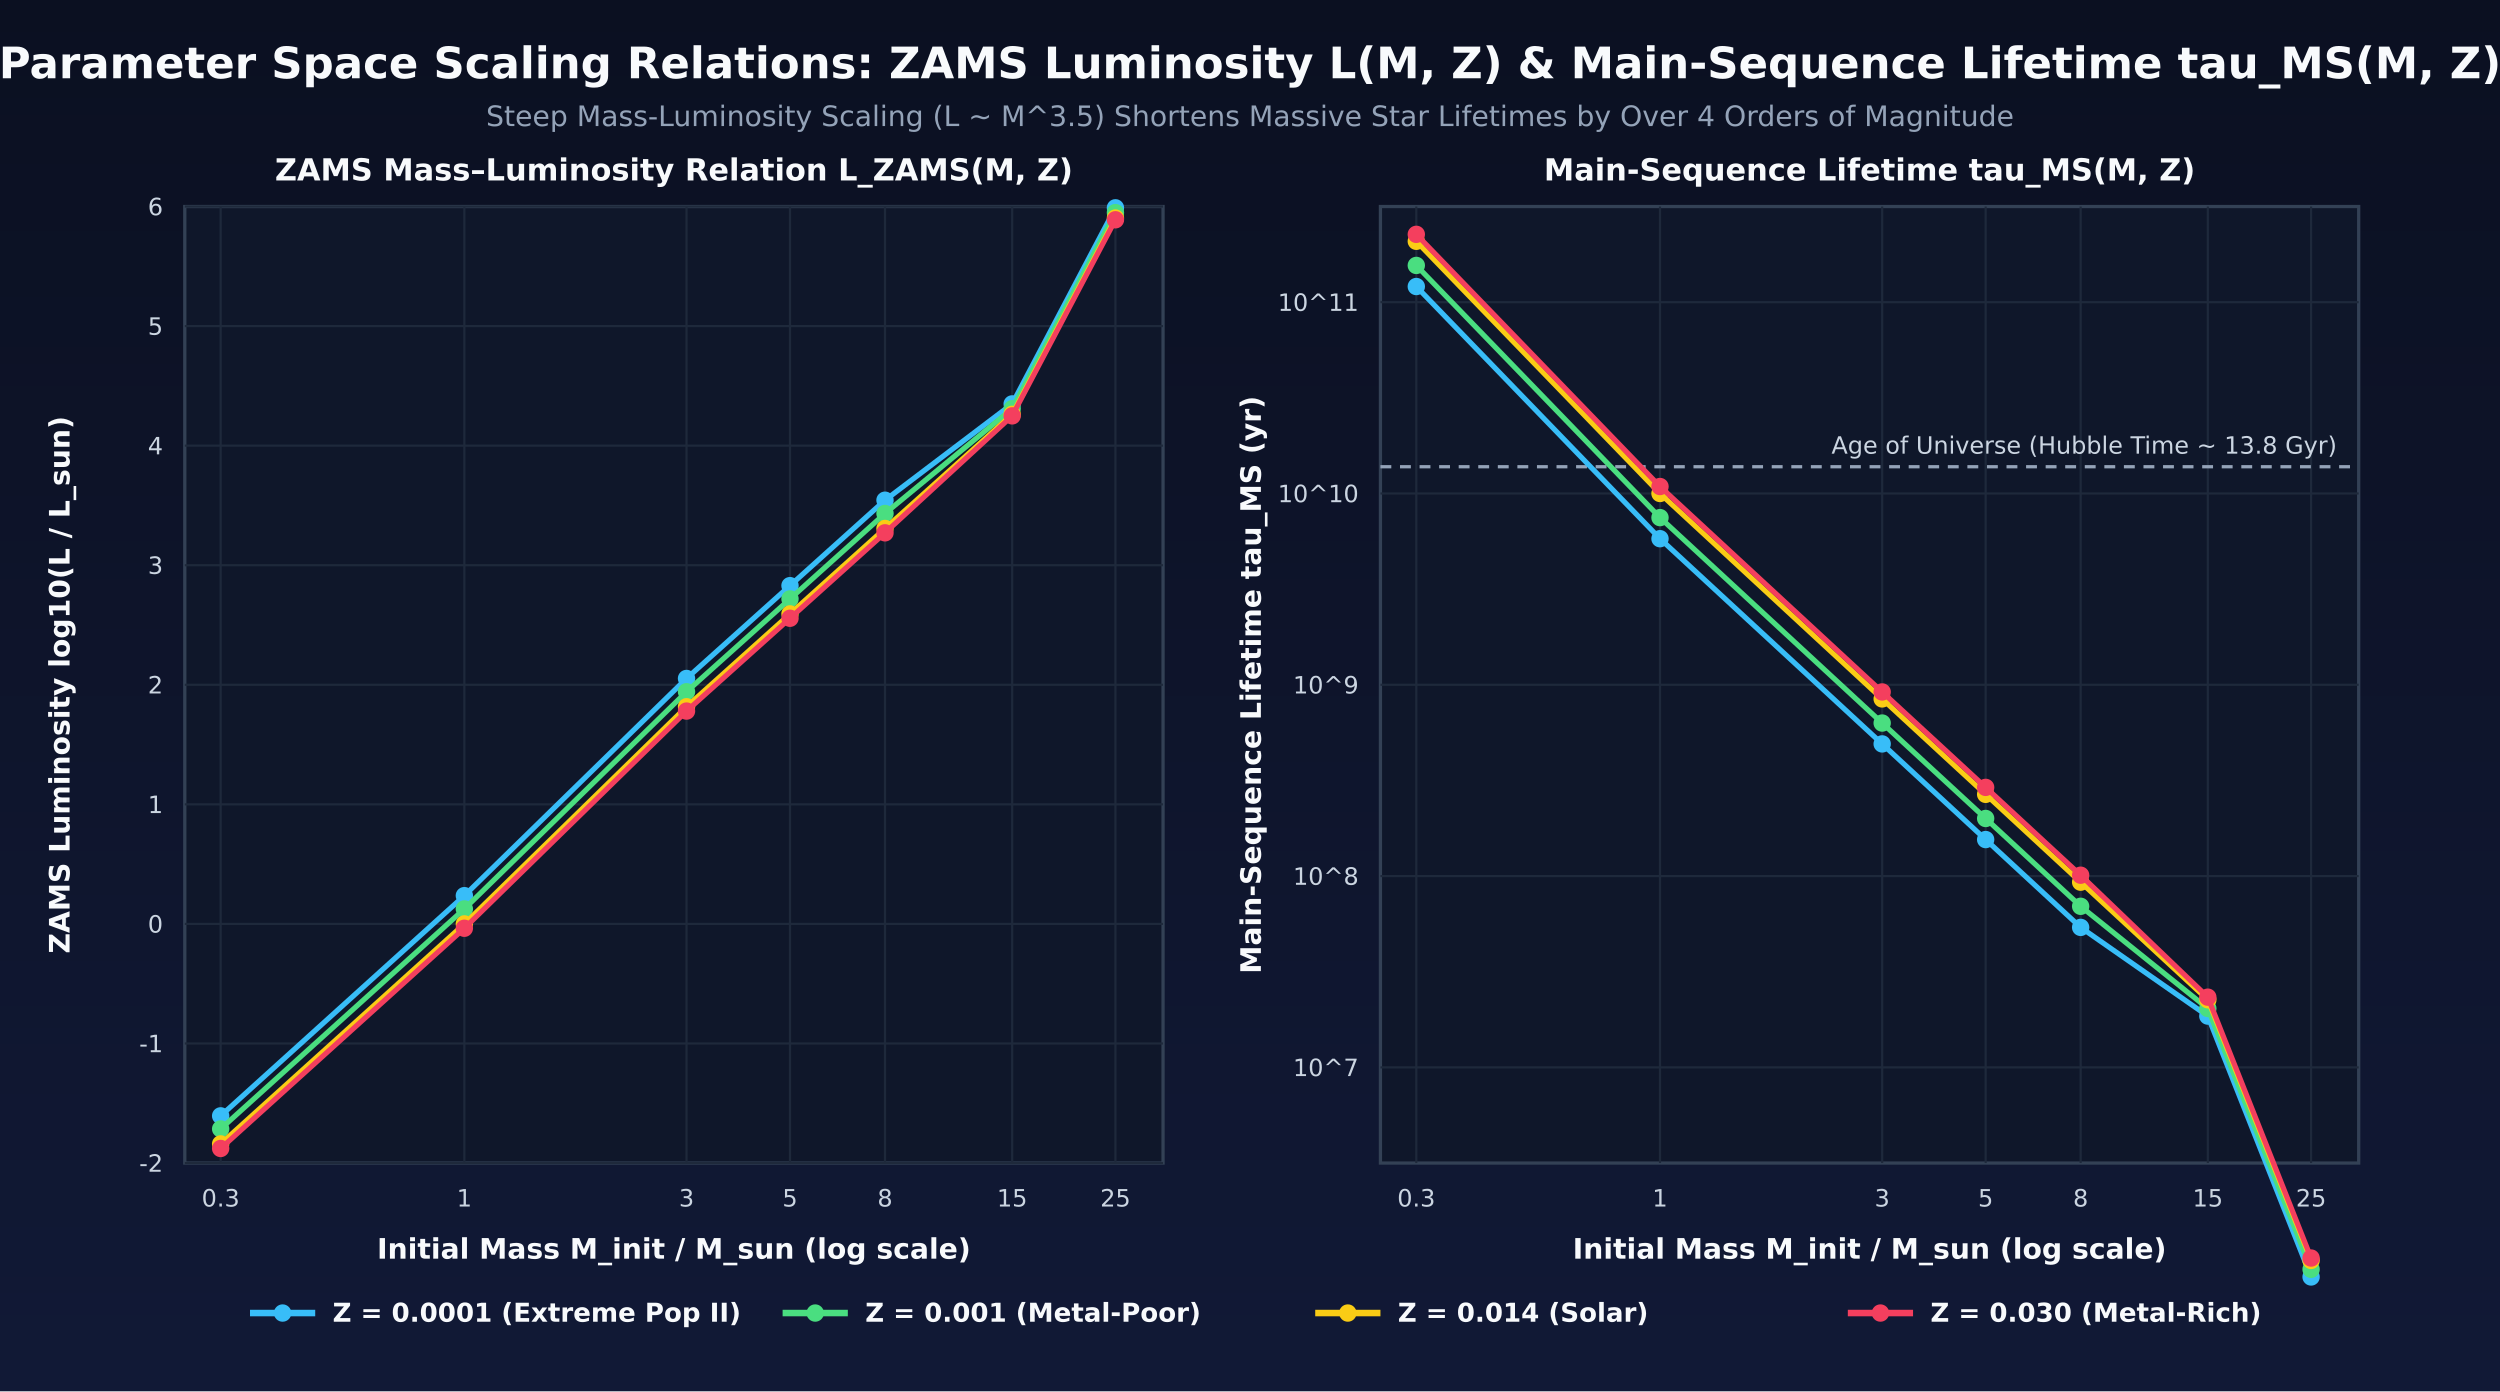
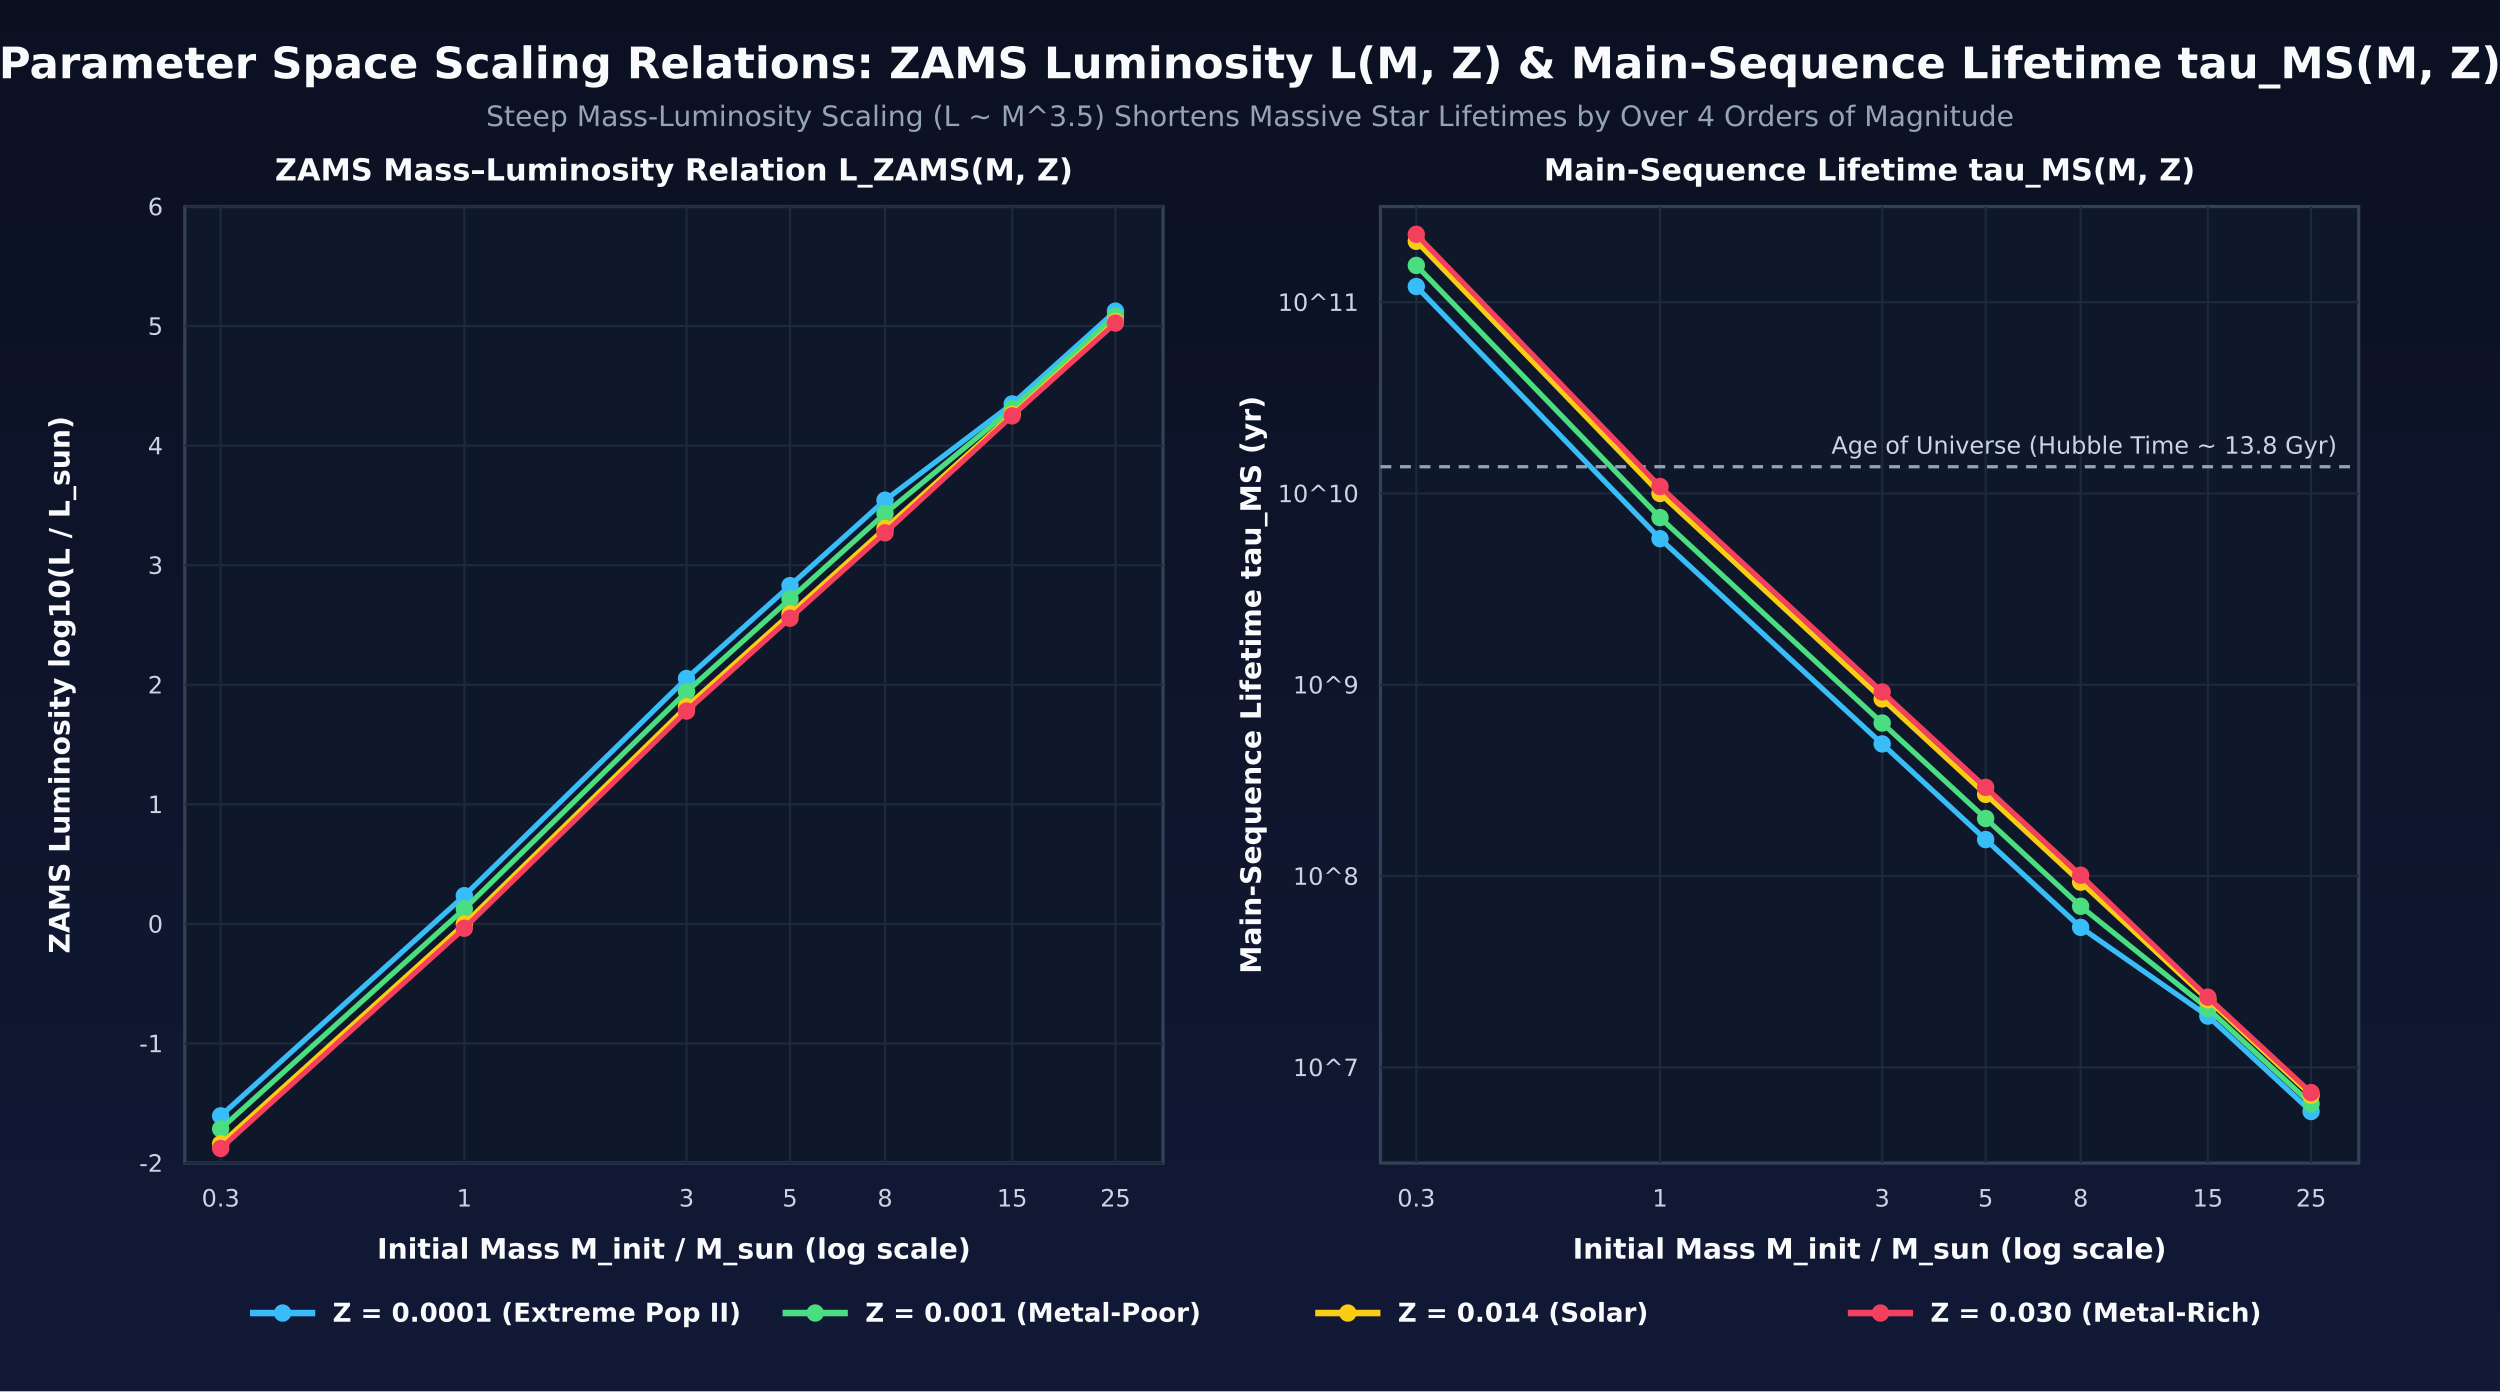
<svg xmlns="http://www.w3.org/2000/svg" viewBox="0 0 1150 640" width="1150" height="640" style="background:#0b1021;font-family:'DejaVu Sans',sans-serif;">
  <defs>
    <linearGradient id="bgGrad" x1="0" y1="0" x2="0" y2="1">
      <stop offset="0%" stop-color="#0b1021" />
      <stop offset="100%" stop-color="#111936" />
    </linearGradient>
    <pattern id="convHatch" width="8" height="8" patternTransform="rotate(45 0 0)" patternUnits="userSpaceOnUse">
      <line x1="0" y1="0" x2="0" y2="8" stroke="#38bdf8" stroke-width="2" stroke-opacity="0.45" />
    </pattern>
    <pattern id="envHatch" width="8" height="8" patternTransform="rotate(-45 0 0)" patternUnits="userSpaceOnUse">
      <line x1="0" y1="0" x2="0" y2="8" stroke="#f59e0b" stroke-width="2" stroke-opacity="0.40" />
    </pattern>
  </defs>
  <rect width="1150" height="640" fill="url(#bgGrad)" />
  <text x="575.0" y="36" fill="#f8fafc" font-size="20" font-weight="bold" text-anchor="middle">Parameter Space Scaling Relations: ZAMS Luminosity L(M, Z) &amp; Main-Sequence Lifetime tau_MS(M, Z)</text>
  <text x="575.0" y="58" fill="#94a3b8" font-size="13" text-anchor="middle">Steep Mass-Luminosity Scaling (L ~ M^3.5) Shortens Massive Star Lifetimes by Over 4 Orders of Magnitude</text>
  <text x="310.0" y="83" fill="#f8fafc" font-size="14" font-weight="bold" text-anchor="middle">ZAMS Mass–Luminosity Relation L_ZAMS(M, Z)</text>
  <rect x="85" y="95" width="450" height="440" fill="#0f172a" stroke="#334155" stroke-width="1.5" />
  <text x="860.0" y="83" fill="#f8fafc" font-size="14" font-weight="bold" text-anchor="middle">Main-Sequence Lifetime tau_MS(M, Z)</text>
  <rect x="635" y="95" width="450" height="440" fill="#0f172a" stroke="#334155" stroke-width="1.5" />
  <line x1="101.5" y1="95" x2="101.5" y2="535" stroke="#1e293b" stroke-width="1" />
  <text x="101.5" y="555" fill="#cbd5e1" font-size="11" text-anchor="middle">0.3</text>
  <line x1="651.5" y1="95" x2="651.5" y2="535" stroke="#1e293b" stroke-width="1" />
  <text x="651.5" y="555" fill="#cbd5e1" font-size="11" text-anchor="middle">0.3</text>
  <line x1="213.6" y1="95" x2="213.6" y2="535" stroke="#1e293b" stroke-width="1" />
  <text x="213.6" y="555" fill="#cbd5e1" font-size="11" text-anchor="middle">1</text>
  <line x1="763.6" y1="95" x2="763.6" y2="535" stroke="#1e293b" stroke-width="1" />
  <text x="763.6" y="555" fill="#cbd5e1" font-size="11" text-anchor="middle">1</text>
  <line x1="315.8" y1="95" x2="315.8" y2="535" stroke="#1e293b" stroke-width="1" />
  <text x="315.8" y="555" fill="#cbd5e1" font-size="11" text-anchor="middle">3</text>
  <line x1="865.8" y1="95" x2="865.8" y2="535" stroke="#1e293b" stroke-width="1" />
  <text x="865.8" y="555" fill="#cbd5e1" font-size="11" text-anchor="middle">3</text>
  <line x1="363.4" y1="95" x2="363.4" y2="535" stroke="#1e293b" stroke-width="1" />
  <text x="363.4" y="555" fill="#cbd5e1" font-size="11" text-anchor="middle">5</text>
  <line x1="913.4" y1="95" x2="913.4" y2="535" stroke="#1e293b" stroke-width="1" />
  <text x="913.4" y="555" fill="#cbd5e1" font-size="11" text-anchor="middle">5</text>
  <line x1="407.1" y1="95" x2="407.1" y2="535" stroke="#1e293b" stroke-width="1" />
  <text x="407.1" y="555" fill="#cbd5e1" font-size="11" text-anchor="middle">8</text>
  <line x1="957.1" y1="95" x2="957.1" y2="535" stroke="#1e293b" stroke-width="1" />
  <text x="957.1" y="555" fill="#cbd5e1" font-size="11" text-anchor="middle">8</text>
  <line x1="465.6" y1="95" x2="465.6" y2="535" stroke="#1e293b" stroke-width="1" />
  <text x="465.6" y="555" fill="#cbd5e1" font-size="11" text-anchor="middle">15</text>
  <line x1="1015.6" y1="95" x2="1015.6" y2="535" stroke="#1e293b" stroke-width="1" />
  <text x="1015.6" y="555" fill="#cbd5e1" font-size="11" text-anchor="middle">15</text>
  <line x1="513.1" y1="95" x2="513.1" y2="535" stroke="#1e293b" stroke-width="1" />
  <text x="513.1" y="555" fill="#cbd5e1" font-size="11" text-anchor="middle">25</text>
  <line x1="1063.1" y1="95" x2="1063.1" y2="535" stroke="#1e293b" stroke-width="1" />
  <text x="1063.1" y="555" fill="#cbd5e1" font-size="11" text-anchor="middle">25</text>
  <line x1="85" y1="535.0" x2="535" y2="535.0" stroke="#1e293b" stroke-width="1" />
  <text x="75" y="539.0" fill="#cbd5e1" font-size="11" text-anchor="end">-2</text>
  <line x1="85" y1="480.0" x2="535" y2="480.0" stroke="#1e293b" stroke-width="1" />
  <text x="75" y="484.0" fill="#cbd5e1" font-size="11" text-anchor="end">-1</text>
  <line x1="85" y1="425.0" x2="535" y2="425.0" stroke="#1e293b" stroke-width="1" />
  <text x="75" y="429.0" fill="#cbd5e1" font-size="11" text-anchor="end">0</text>
  <line x1="85" y1="370.0" x2="535" y2="370.0" stroke="#1e293b" stroke-width="1" />
  <text x="75" y="374.0" fill="#cbd5e1" font-size="11" text-anchor="end">1</text>
  <line x1="85" y1="315.0" x2="535" y2="315.0" stroke="#1e293b" stroke-width="1" />
  <text x="75" y="319.0" fill="#cbd5e1" font-size="11" text-anchor="end">2</text>
  <line x1="85" y1="260.0" x2="535" y2="260.0" stroke="#1e293b" stroke-width="1" />
  <text x="75" y="264.0" fill="#cbd5e1" font-size="11" text-anchor="end">3</text>
  <line x1="85" y1="205.0" x2="535" y2="205.0" stroke="#1e293b" stroke-width="1" />
  <text x="75" y="209.0" fill="#cbd5e1" font-size="11" text-anchor="end">4</text>
  <line x1="85" y1="150.0" x2="535" y2="150.0" stroke="#1e293b" stroke-width="1" />
  <text x="75" y="154.0" fill="#cbd5e1" font-size="11" text-anchor="end">5</text>
  <line x1="85" y1="95.0" x2="535" y2="95.0" stroke="#1e293b" stroke-width="1" />
  <text x="75" y="99.0" fill="#cbd5e1" font-size="11" text-anchor="end">6</text>
  <line x1="635" y1="491.0" x2="1085" y2="491.0" stroke="#1e293b" stroke-width="1" />
  <text x="625" y="495.0" fill="#cbd5e1" font-size="11" text-anchor="end">10^7</text>
  <line x1="635" y1="403.0" x2="1085" y2="403.0" stroke="#1e293b" stroke-width="1" />
  <text x="625" y="407.0" fill="#cbd5e1" font-size="11" text-anchor="end">10^8</text>
  <line x1="635" y1="315.0" x2="1085" y2="315.0" stroke="#1e293b" stroke-width="1" />
  <text x="625" y="319.0" fill="#cbd5e1" font-size="11" text-anchor="end">10^9</text>
  <line x1="635" y1="227.0" x2="1085" y2="227.0" stroke="#1e293b" stroke-width="1" />
  <text x="625" y="231.0" fill="#cbd5e1" font-size="11" text-anchor="end">10^10</text>
  <line x1="635" y1="139.0" x2="1085" y2="139.0" stroke="#1e293b" stroke-width="1" />
  <text x="625" y="143.0" fill="#cbd5e1" font-size="11" text-anchor="end">10^11</text>
  <line x1="635" y1="214.7" x2="1085" y2="214.7" stroke="#94a3b8" stroke-width="1.5" stroke-dasharray="5,4" />
  <text x="1075" y="208.7" fill="#cbd5e1" font-size="11" text-anchor="end">Age of Universe (Hubble Time ~ 13.8 Gyr)</text>
-   <path d="M101.5,513.3 L213.6,412.0 L315.8,312.1 L363.4,269.4 L407.1,230.1 L465.6,185.8 L513.1,95.6" fill="none" stroke="#38bdf8" stroke-width="2.4" />
-   <path d="M651.5,131.8 L763.6,247.8 L865.8,342.2 L913.4,386.2 L957.1,426.6 L1015.6,467.4 L1063.1,587.4" fill="none" stroke="#38bdf8" stroke-width="2.4" />
+   <path d="M101.5,513.3 L213.6,412.0 L315.8,312.1 L363.4,269.4 L407.1,230.1 L465.6,185.8 L513.1,143.1" fill="none" stroke="#38bdf8" stroke-width="2.4" />
+   <path d="M651.5,131.8 L763.6,247.8 L865.8,342.2 L913.4,386.2 L957.1,426.6 L1015.6,467.4 L1063.1,511.3" fill="none" stroke="#38bdf8" stroke-width="2.4" />
  <circle cx="101.5" cy="513.3" r="4" fill="#38bdf8" />
  <circle cx="651.5" cy="131.8" r="4" fill="#38bdf8" />
  <circle cx="213.6" cy="412.0" r="4" fill="#38bdf8" />
  <circle cx="763.6" cy="247.8" r="4" fill="#38bdf8" />
  <circle cx="315.8" cy="312.1" r="4" fill="#38bdf8" />
  <circle cx="865.8" cy="342.2" r="4" fill="#38bdf8" />
  <circle cx="363.4" cy="269.4" r="4" fill="#38bdf8" />
  <circle cx="913.4" cy="386.2" r="4" fill="#38bdf8" />
  <circle cx="407.1" cy="230.1" r="4" fill="#38bdf8" />
  <circle cx="957.1" cy="426.6" r="4" fill="#38bdf8" />
  <circle cx="465.6" cy="185.8" r="4" fill="#38bdf8" />
  <circle cx="1015.6" cy="467.4" r="4" fill="#38bdf8" />
-   <circle cx="513.1" cy="95.6" r="4" fill="#38bdf8" />
-   <circle cx="1063.1" cy="587.4" r="4" fill="#38bdf8" />
-   <path d="M101.5,519.3 L213.6,418.1 L315.8,318.2 L363.4,275.5 L407.1,236.2 L465.6,188.0 L513.1,97.8" fill="none" stroke="#4ade80" stroke-width="2.4" />
-   <path d="M651.5,122.1 L763.6,238.1 L865.8,332.6 L913.4,376.5 L957.1,416.9 L1015.6,463.9 L1063.1,583.9" fill="none" stroke="#4ade80" stroke-width="2.4" />
+   <circle cx="513.1" cy="143.1" r="4" fill="#38bdf8" />
+   <circle cx="1063.1" cy="511.3" r="4" fill="#38bdf8" />
+   <path d="M101.5,519.3 L213.6,418.1 L315.8,318.2 L363.4,275.5 L407.1,236.2 L465.6,188.0 L513.1,145.3" fill="none" stroke="#4ade80" stroke-width="2.4" />
+   <path d="M651.5,122.1 L763.6,238.1 L865.8,332.6 L913.4,376.5 L957.1,416.9 L1015.6,463.9 L1063.1,507.8" fill="none" stroke="#4ade80" stroke-width="2.4" />
  <circle cx="101.5" cy="519.3" r="4" fill="#4ade80" />
  <circle cx="651.5" cy="122.1" r="4" fill="#4ade80" />
  <circle cx="213.6" cy="418.1" r="4" fill="#4ade80" />
  <circle cx="763.6" cy="238.1" r="4" fill="#4ade80" />
  <circle cx="315.8" cy="318.2" r="4" fill="#4ade80" />
  <circle cx="865.8" cy="332.6" r="4" fill="#4ade80" />
  <circle cx="363.4" cy="275.5" r="4" fill="#4ade80" />
  <circle cx="913.4" cy="376.5" r="4" fill="#4ade80" />
  <circle cx="407.1" cy="236.2" r="4" fill="#4ade80" />
  <circle cx="957.1" cy="416.9" r="4" fill="#4ade80" />
  <circle cx="465.6" cy="188.0" r="4" fill="#4ade80" />
  <circle cx="1015.6" cy="463.9" r="4" fill="#4ade80" />
-   <circle cx="513.1" cy="97.8" r="4" fill="#4ade80" />
-   <circle cx="1063.1" cy="583.9" r="4" fill="#4ade80" />
-   <path d="M101.5,526.2 L213.6,425.0 L315.8,325.1 L363.4,282.4 L407.1,243.1 L465.6,190.6 L513.1,100.3" fill="none" stroke="#facc15" stroke-width="2.4" />
-   <path d="M651.5,111.0 L763.6,227.0 L865.8,321.5 L913.4,365.4 L957.1,405.8 L1015.6,459.9 L1063.1,579.8" fill="none" stroke="#facc15" stroke-width="2.4" />
+   <circle cx="513.1" cy="145.3" r="4" fill="#4ade80" />
+   <circle cx="1063.1" cy="507.8" r="4" fill="#4ade80" />
+   <path d="M101.5,526.2 L213.6,425.0 L315.8,325.1 L363.4,282.4 L407.1,243.1 L465.6,190.6 L513.1,147.9" fill="none" stroke="#facc15" stroke-width="2.4" />
+   <path d="M651.5,111.0 L763.6,227.0 L865.8,321.5 L913.4,365.4 L957.1,405.8 L1015.6,459.9 L1063.1,503.8" fill="none" stroke="#facc15" stroke-width="2.4" />
  <circle cx="101.5" cy="526.2" r="4" fill="#facc15" />
  <circle cx="651.5" cy="111.0" r="4" fill="#facc15" />
  <circle cx="213.6" cy="425.0" r="4" fill="#facc15" />
  <circle cx="763.6" cy="227.0" r="4" fill="#facc15" />
  <circle cx="315.8" cy="325.1" r="4" fill="#facc15" />
  <circle cx="865.8" cy="321.5" r="4" fill="#facc15" />
  <circle cx="363.4" cy="282.4" r="4" fill="#facc15" />
  <circle cx="913.4" cy="365.4" r="4" fill="#facc15" />
  <circle cx="407.1" cy="243.1" r="4" fill="#facc15" />
  <circle cx="957.1" cy="405.8" r="4" fill="#facc15" />
  <circle cx="465.6" cy="190.6" r="4" fill="#facc15" />
  <circle cx="1015.6" cy="459.9" r="4" fill="#facc15" />
-   <circle cx="513.1" cy="100.3" r="4" fill="#facc15" />
-   <circle cx="1063.1" cy="579.8" r="4" fill="#facc15" />
-   <path d="M101.5,528.3 L213.6,427.0 L315.8,327.1 L363.4,284.4 L407.1,245.1 L465.6,191.3 L513.1,101.1" fill="none" stroke="#f43f5e" stroke-width="2.4" />
-   <path d="M651.5,107.8 L763.6,223.8 L865.8,318.3 L913.4,362.2 L957.1,402.6 L1015.6,458.7 L1063.1,578.7" fill="none" stroke="#f43f5e" stroke-width="2.4" />
+   <circle cx="513.1" cy="147.9" r="4" fill="#facc15" />
+   <circle cx="1063.1" cy="503.8" r="4" fill="#facc15" />
+   <path d="M101.5,528.3 L213.6,427.0 L315.8,327.1 L363.4,284.4 L407.1,245.1 L465.6,191.3 L513.1,148.6" fill="none" stroke="#f43f5e" stroke-width="2.4" />
+   <path d="M651.5,107.8 L763.6,223.8 L865.8,318.3 L913.4,362.2 L957.1,402.6 L1015.6,458.7 L1063.1,502.6" fill="none" stroke="#f43f5e" stroke-width="2.4" />
  <circle cx="101.5" cy="528.3" r="4" fill="#f43f5e" />
  <circle cx="651.5" cy="107.8" r="4" fill="#f43f5e" />
  <circle cx="213.6" cy="427.0" r="4" fill="#f43f5e" />
  <circle cx="763.6" cy="223.8" r="4" fill="#f43f5e" />
  <circle cx="315.8" cy="327.1" r="4" fill="#f43f5e" />
  <circle cx="865.8" cy="318.3" r="4" fill="#f43f5e" />
  <circle cx="363.4" cy="284.4" r="4" fill="#f43f5e" />
  <circle cx="913.4" cy="362.2" r="4" fill="#f43f5e" />
  <circle cx="407.1" cy="245.1" r="4" fill="#f43f5e" />
  <circle cx="957.1" cy="402.6" r="4" fill="#f43f5e" />
  <circle cx="465.6" cy="191.3" r="4" fill="#f43f5e" />
  <circle cx="1015.6" cy="458.7" r="4" fill="#f43f5e" />
-   <circle cx="513.1" cy="101.1" r="4" fill="#f43f5e" />
-   <circle cx="1063.1" cy="578.7" r="4" fill="#f43f5e" />
+   <circle cx="513.1" cy="148.6" r="4" fill="#f43f5e" />
+   <circle cx="1063.1" cy="502.6" r="4" fill="#f43f5e" />
  <text x="310.0" y="579" fill="#f8fafc" font-size="13" font-weight="bold" text-anchor="middle">Initial Mass M_init / M_sun (log scale)</text>
  <text x="860.0" y="579" fill="#f8fafc" font-size="13" font-weight="bold" text-anchor="middle">Initial Mass M_init / M_sun (log scale)</text>
  <text x="32" y="315.0" fill="#f8fafc" font-size="13" font-weight="bold" text-anchor="middle" transform="rotate(-90, 32, 315.0)">ZAMS Luminosity log10(L / L_sun)</text>
  <text x="580" y="315.0" fill="#f8fafc" font-size="13" font-weight="bold" text-anchor="middle" transform="rotate(-90, 580, 315.0)">Main-Sequence Lifetime tau_MS (yr)</text>
  <line x1="115" y1="604" x2="145" y2="604" stroke="#38bdf8" stroke-width="3" />
  <circle cx="130" cy="604" r="4" fill="#38bdf8" />
  <text x="153" y="608" fill="#f8fafc" font-size="12" font-weight="bold">Z = 0.0001 (Extreme Pop II)</text>
  <line x1="360" y1="604" x2="390" y2="604" stroke="#4ade80" stroke-width="3" />
  <circle cx="375" cy="604" r="4" fill="#4ade80" />
  <text x="398" y="608" fill="#f8fafc" font-size="12" font-weight="bold">Z = 0.001 (Metal-Poor)</text>
  <line x1="605" y1="604" x2="635" y2="604" stroke="#facc15" stroke-width="3" />
  <circle cx="620" cy="604" r="4" fill="#facc15" />
  <text x="643" y="608" fill="#f8fafc" font-size="12" font-weight="bold">Z = 0.014 (Solar)</text>
  <line x1="850" y1="604" x2="880" y2="604" stroke="#f43f5e" stroke-width="3" />
  <circle cx="865" cy="604" r="4" fill="#f43f5e" />
  <text x="888" y="608" fill="#f8fafc" font-size="12" font-weight="bold">Z = 0.030 (Metal-Rich)</text>
</svg>
